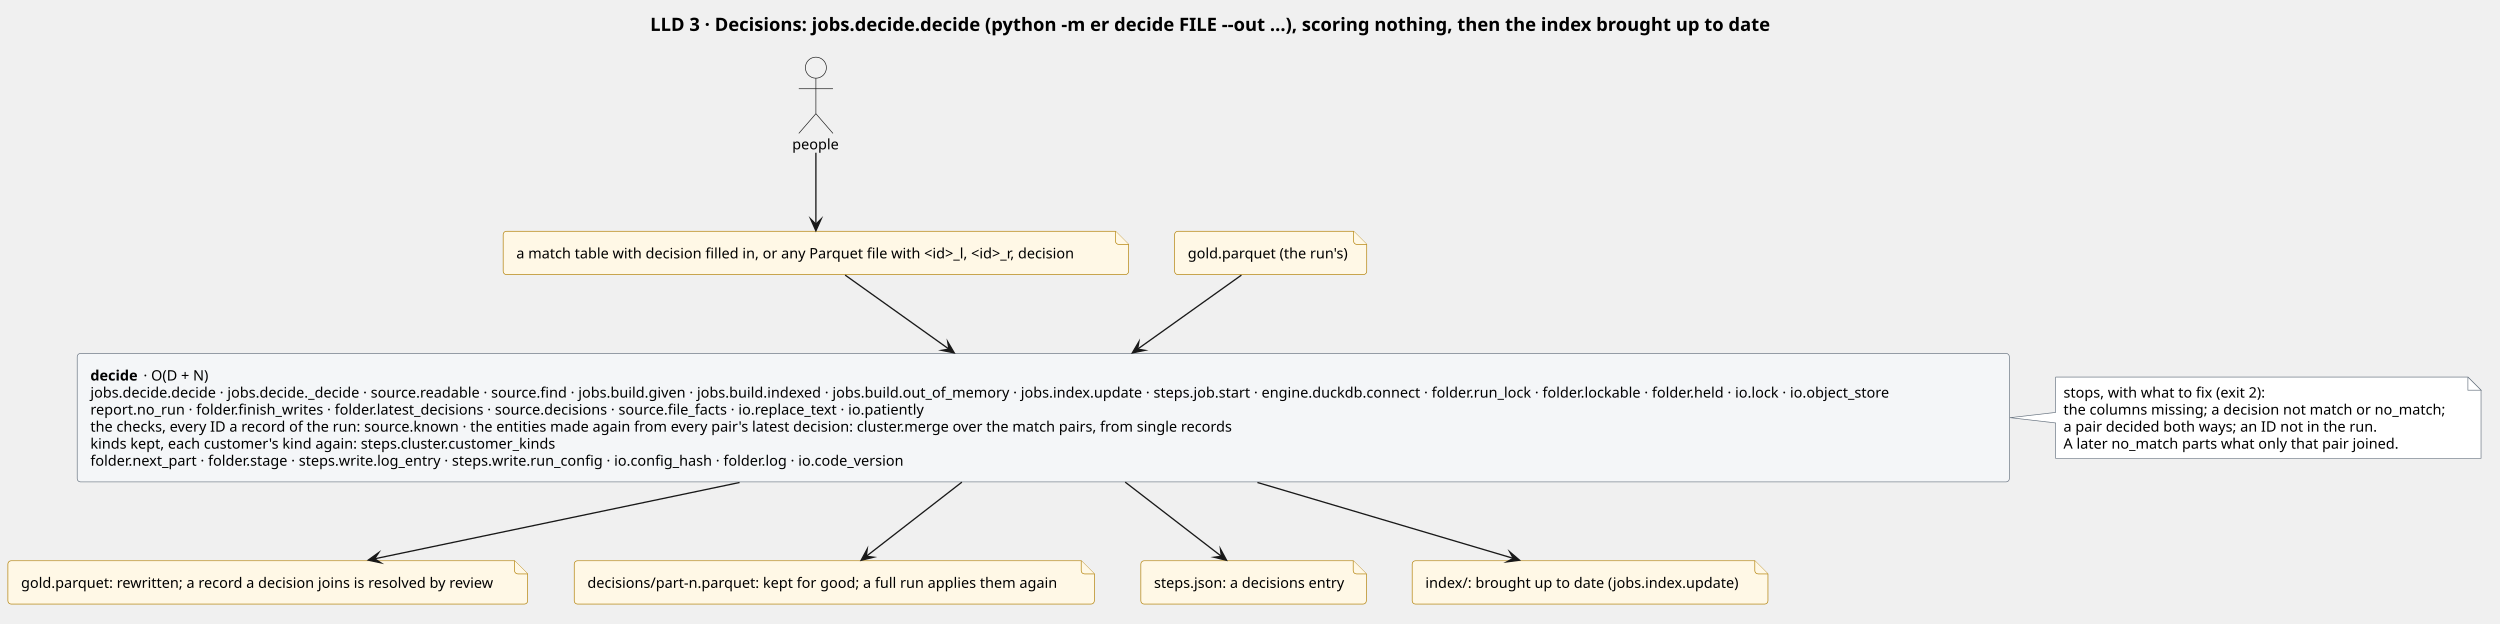
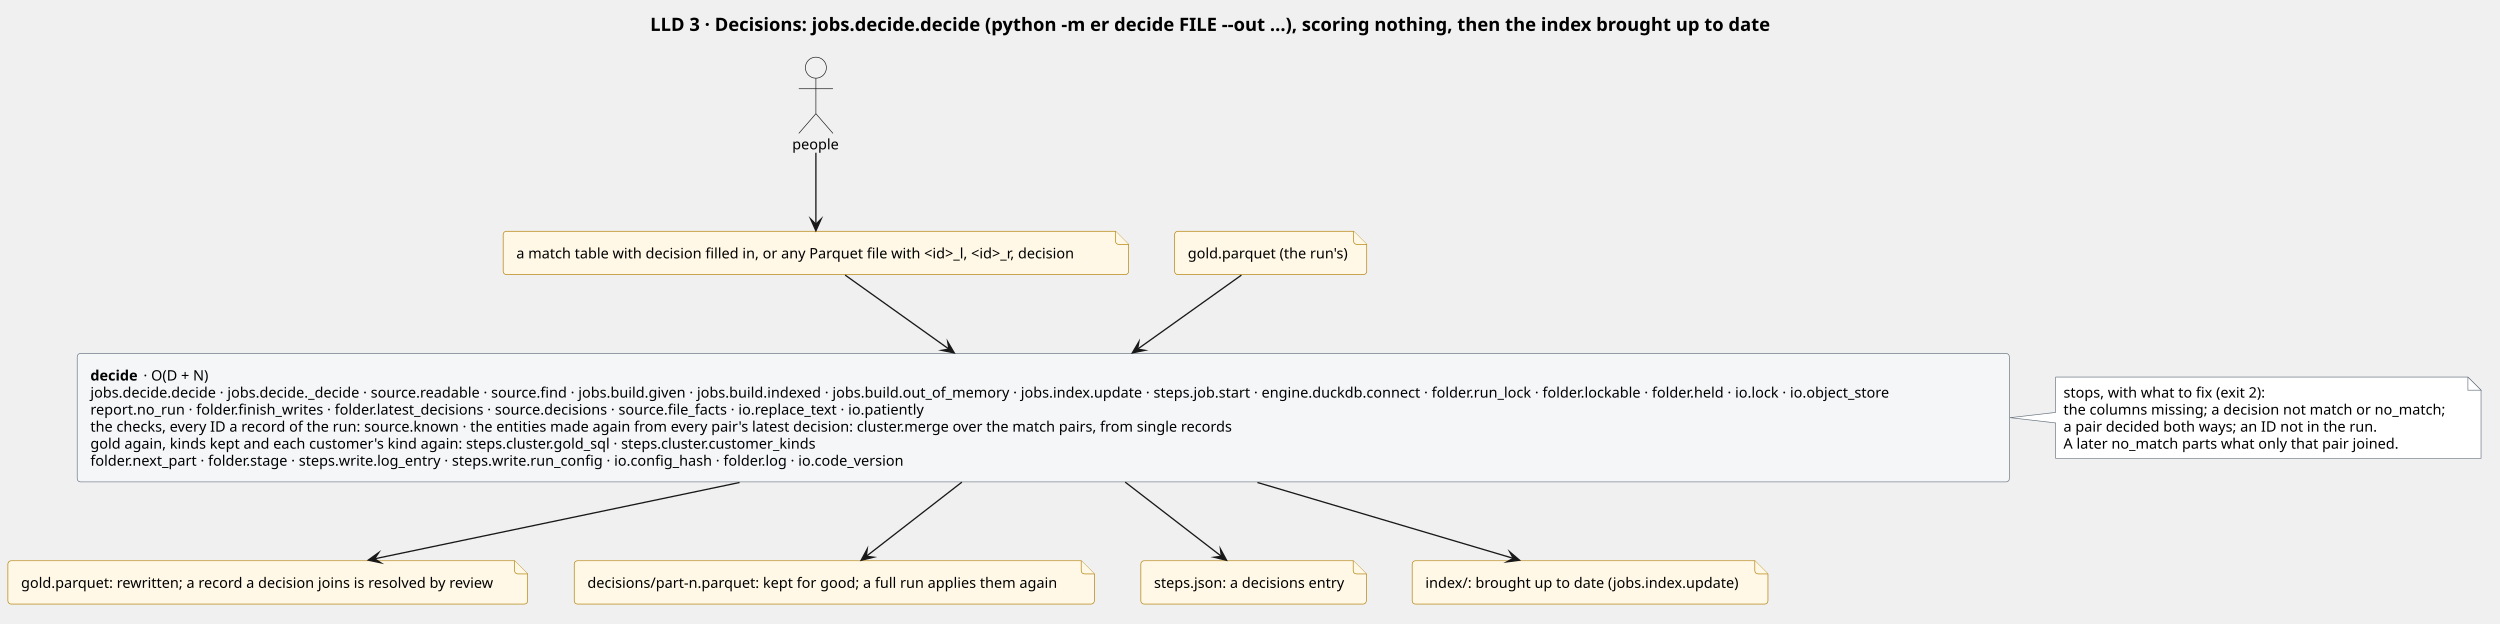
<svg xmlns="http://www.w3.org/2000/svg" version="1.1" data-diagram-type="DESCRIPTION" style="width:1902px;height:474px;background:#FFFFFF;" width="1902px" height="474px" viewBox="0 0 1902 474" zoomAndPan="magnify" preserveAspectRatio="none" contentStyleType="text/css">
  <defs />
  <g font-family="sans-serif" lengthAdjust="spacing">
    <g class="title" data-source-line="1">
      <text x="494.632" y="23.535" fill="#000" font-size="14" textLength="906.309" font-weight="700">LLD 3 · Decisions: jobs.decide.decide (python -m er decide FILE --out …), scoring nothing, then the index brought up to date</text>
    </g>
    <g class="entity" data-qualified-name="people" id="ent0001" data-source-line="16">
      <ellipse cx="620.73" cy="51.488" rx="8" ry="8" fill="#F1F1F1" style="stroke:#181818;stroke-width:0.5;" />
      <path d="M620.73,59.488 L620.73,86.488 M607.73,67.488 L633.73,67.488 M620.73,86.488 L607.73,101.488 M620.73,86.488 L633.73,101.488" style="stroke:#181818;stroke-width:0.5;" fill="none" />
      <text x="602.71" y="113.623" fill="#000" font-size="11" textLength="36.04">people</text>
    </g>
    <g class="entity" data-qualified-name="f_decided" id="ent0002" data-source-line="17">
      <path d="M382.81,178.448 L382.81,206.403 A2.5,2.5 0 0 0 385.31,208.903 L856.149,208.903 A2.5,2.5 0 0 0 858.649,206.403 L858.649,185.948 L848.649,175.948 L385.31,175.948 A2.5,2.5 0 0 0 382.81,178.448" style="stroke:#B07D00;stroke-width:0.5;" fill="#FFF8E6" />
      <path d="M848.649,175.948 L848.649,183.448 A2.5,2.5 0 0 0 851.149,185.948 L858.649,185.948" style="stroke:#B07D00;stroke-width:0.5;" fill="#FFF8E6" />
      <text x="392.81" y="196.583" fill="#000" font-size="11" textLength="455.839">a match table with decision filled in, or any Parquet file with &lt;id&gt;_l, &lt;id&gt;_r, decision</text>
    </g>
    <g class="entity" data-qualified-name="f_gold_in" id="ent0003" data-source-line="18">
      <path d="M893.65,178.448 L893.65,206.403 A2.5,2.5 0 0 0 896.15,208.903 L1037.306,208.903 A2.5,2.5 0 0 0 1039.806,206.403 L1039.806,185.948 L1029.806,175.948 L896.15,175.948 A2.5,2.5 0 0 0 893.65,178.448" style="stroke:#B07D00;stroke-width:0.5;" fill="#FFF8E6" />
      <path d="M1029.806,175.948 L1029.806,183.448 A2.5,2.5 0 0 0 1032.306,185.948 L1039.806,185.948" style="stroke:#B07D00;stroke-width:0.5;" fill="#FFF8E6" />
      <text x="903.65" y="196.583" fill="#000" font-size="11" textLength="126.156">gold.parquet (the run's)</text>
    </g>
    <g class="entity" data-qualified-name="decide" id="ent0004" data-source-line="20">
      <rect x="58.74" y="268.898" width="1469.98" height="97.73" fill="#F4F6F8" style="stroke:#65717E;stroke-width:0.5;" rx="2.5" ry="2.5" />
      <text x="68.74" y="289.533" fill="#000" font-size="11" textLength="36.899" font-weight="700">decide</text>
      <text x="109.12" y="289.533" fill="#000" font-size="11" textLength="54.731">· O(D + N)</text>
      <text x="68.74" y="302.488" fill="#000" font-size="11" textLength="1449.98">jobs.decide.decide · jobs.decide._decide · source.readable · source.find · jobs.build.given · jobs.build.indexed · jobs.build.out_of_memory · jobs.index.update · steps.job.start · engine.duckdb.connect · folder.run_lock · folder.lockable · folder.held · io.lock · io.object_store</text>
      <text x="68.74" y="315.443" fill="#000" font-size="11" textLength="671.569">report.no_run · folder.finish_writes · folder.latest_decisions · source.decisions · source.file_facts · io.replace_text · io.patiently</text>
      <text x="68.74" y="328.398" fill="#000" font-size="11" textLength="906.012">the checks, every ID a record of the run: source.known · the entities made again from every pair's latest decision: cluster.merge over the match pairs, from single records</text>
-       <text x="68.74" y="341.353" fill="#000" font-size="11" textLength="371.046">kinds kept, each customer's kind again: steps.cluster.customer_kinds</text>
+       <text x="68.74" y="341.353" fill="#000" font-size="11" textLength="580.75">gold again, kinds kept and each customer's kind again: steps.cluster.gold_sql · steps.cluster.customer_kinds</text>
      <text x="68.74" y="354.308" fill="#000" font-size="11" textLength="654.854">folder.next_part · folder.stage · steps.write.log_entry · steps.write.run_config · io.config_hash · folder.log · io.code_version</text>
    </g>
    <g class="entity" data-qualified-name="GMN5" id="ent0006" data-source-line="23">
      <path d="M1563.88,286.858 L1563.88,313.768 L1529.13,317.768 L1563.88,321.768 L1563.88,348.679 A0,0 0 0 0 1563.88,348.679 L1887.573,348.679 A0,0 0 0 0 1887.573,348.679 L1887.573,296.858 L1877.573,286.858 L1563.88,286.858 A0,0 0 0 0 1563.88,286.858" style="stroke:#65717E;stroke-width:0.5;" fill="#FFF" />
      <path d="M1877.573,286.858 L1877.573,296.858 L1887.573,296.858 L1877.573,286.858" style="stroke:#65717E;stroke-width:0.5;" fill="#FFF" />
      <text x="1569.88" y="302.493" fill="#000" font-size="11" textLength="164.06">stops, with what to fix (exit 2):</text>
      <text x="1569.88" y="315.448" fill="#000" font-size="11" textLength="302.693">the columns missing; a decision not match or no_match;</text>
      <text x="1569.88" y="328.403" fill="#000" font-size="11" textLength="248.123">a pair decided both ways; an ID not in the run.</text>
      <text x="1569.88" y="341.358" fill="#000" font-size="11" textLength="265.106">A later no_match parts what only that pair joined.</text>
    </g>
    <g class="entity" data-qualified-name="f_gold_out" id="ent0008" data-source-line="29">
      <path d="M6,429.128 L6,457.083 A2.5,2.5 0 0 0 8.5,459.583 L398.956,459.583 A2.5,2.5 0 0 0 401.456,457.083 L401.456,436.628 L391.456,426.628 L8.5,426.628 A2.5,2.5 0 0 0 6,429.128" style="stroke:#B07D00;stroke-width:0.5;" fill="#FFF8E6" />
      <path d="M391.456,426.628 L391.456,434.128 A2.5,2.5 0 0 0 393.956,436.628 L401.456,436.628" style="stroke:#B07D00;stroke-width:0.5;" fill="#FFF8E6" />
      <text x="16" y="447.263" fill="#000" font-size="11" textLength="375.456">gold.parquet: rewritten; a record a decision joins is resolved by review</text>
    </g>
    <g class="entity" data-qualified-name="f_kept" id="ent0009" data-source-line="30">
      <path d="M436.88,429.128 L436.88,457.083 A2.5,2.5 0 0 0 439.38,459.583 L830.077,459.583 A2.5,2.5 0 0 0 832.577,457.083 L832.577,436.628 L822.577,426.628 L439.38,426.628 A2.5,2.5 0 0 0 436.88,429.128" style="stroke:#B07D00;stroke-width:0.5;" fill="#FFF8E6" />
      <path d="M822.577,426.628 L822.577,434.128 A2.5,2.5 0 0 0 825.077,436.628 L832.577,436.628" style="stroke:#B07D00;stroke-width:0.5;" fill="#FFF8E6" />
      <text x="446.88" y="447.263" fill="#000" font-size="11" textLength="375.697">decisions/part-n.parquet: kept for good; a full run applies them again</text>
    </g>
    <g class="entity" data-qualified-name="f_steps" id="ent0010" data-source-line="31">
      <path d="M867.95,429.128 L867.95,457.083 A2.5,2.5 0 0 0 870.45,459.583 L1037.006,459.583 A2.5,2.5 0 0 0 1039.506,457.083 L1039.506,436.628 L1029.506,426.628 L870.45,426.628 A2.5,2.5 0 0 0 867.95,429.128" style="stroke:#B07D00;stroke-width:0.5;" fill="#FFF8E6" />
      <path d="M1029.506,426.628 L1029.506,434.128 A2.5,2.5 0 0 0 1032.006,436.628 L1039.506,436.628" style="stroke:#B07D00;stroke-width:0.5;" fill="#FFF8E6" />
      <text x="877.95" y="447.263" fill="#000" font-size="11" textLength="151.556">steps.json: a decisions entry</text>
    </g>
    <g class="entity" data-qualified-name="f_index" id="ent0011" data-source-line="32">
      <path d="M1074.39,429.128 L1074.39,457.083 A2.5,2.5 0 0 0 1076.89,459.583 L1342.559,459.583 A2.5,2.5 0 0 0 1345.059,457.083 L1345.059,436.628 L1335.059,426.628 L1076.89,426.628 A2.5,2.5 0 0 0 1074.39,429.128" style="stroke:#B07D00;stroke-width:0.5;" fill="#FFF8E6" />
      <path d="M1335.059,426.628 L1335.059,434.128 A2.5,2.5 0 0 0 1337.559,436.628 L1345.059,436.628" style="stroke:#B07D00;stroke-width:0.5;" fill="#FFF8E6" />
      <text x="1084.39" y="447.263" fill="#000" font-size="11" textLength="250.669">index/: brought up to date (jobs.index.update)</text>
    </g>
    <g class="link" data-entity-1="ent0001" data-entity-2="ent0002" id="lnk12" data-source-line="34" data-link-type="dependency">
      <path d="M620.73,116.188 C620.73,136.208 620.73,155.178 620.73,170.588" style="stroke:#181818;stroke-width:1;" fill="none" id="people-to-f_decided" />
      <polygon points="620.73,175.588,624.73,166.588,620.73,170.588,616.73,166.588,620.73,175.588" fill="#181818" style="stroke:#181818;stroke-width:1;stroke-linejoin:miter;stroke-miterlimit:10;" />
    </g>
    <g class="link" data-entity-1="ent0002" data-entity-2="ent0004" id="lnk13" data-source-line="35" data-link-type="dependency">
      <path d="M642.99,209.298 C663.98,224.258 692.459,244.565 721.949,265.595" style="stroke:#181818;stroke-width:1;" fill="none" id="f_decided-to-decide" />
      <polygon points="726.02,268.498,721.015,260.016,721.949,265.595,716.37,266.53,726.02,268.498" fill="#181818" style="stroke:#181818;stroke-width:1;stroke-linejoin:miter;stroke-miterlimit:10;" />
    </g>
    <g class="link" data-entity-1="ent0003" data-entity-2="ent0004" id="lnk14" data-source-line="36" data-link-type="dependency">
      <path d="M944.47,209.298 C923.48,224.258 895.001,244.565 865.511,265.595" style="stroke:#181818;stroke-width:1;" fill="none" id="f_gold_in-to-decide" />
      <polygon points="861.44,268.498,871.09,266.53,865.511,265.595,866.445,260.016,861.44,268.498" fill="#181818" style="stroke:#181818;stroke-width:1;stroke-linejoin:miter;stroke-miterlimit:10;" />
    </g>
    <g class="link" data-entity-1="ent0004" data-entity-2="ent0008" id="lnk15" data-source-line="37" data-link-type="dependency">
      <path d="M562.66,367.078 C462.36,388.038 356.604,410.155 285.044,425.115" style="stroke:#181818;stroke-width:1;" fill="none" id="decide-to-f_gold_out" />
      <polygon points="280.15,426.138,289.778,428.212,285.044,425.115,288.141,420.381,280.15,426.138" fill="#181818" style="stroke:#181818;stroke-width:1;stroke-linejoin:miter;stroke-miterlimit:10;" />
    </g>
    <g class="link" data-entity-1="ent0004" data-entity-2="ent0009" id="lnk16" data-source-line="38" data-link-type="dependency">
      <path d="M731.8,366.808 C704.59,387.908 678.45,408.193 659.09,423.213" style="stroke:#181818;stroke-width:1;" fill="none" id="decide-to-f_kept" />
      <polygon points="655.14,426.278,664.703,423.922,659.09,423.213,659.799,417.601,655.14,426.278" fill="#181818" style="stroke:#181818;stroke-width:1;stroke-linejoin:miter;stroke-miterlimit:10;" />
    </g>
    <g class="link" data-entity-1="ent0004" data-entity-2="ent0010" id="lnk17" data-source-line="39" data-link-type="dependency">
      <path d="M856.05,366.808 C883.42,387.908 909.75,408.205 929.23,423.225" style="stroke:#181818;stroke-width:1;" fill="none" id="decide-to-f_steps" />
      <polygon points="933.19,426.278,928.505,417.615,929.23,423.225,923.62,423.95,933.19,426.278" fill="#181818" style="stroke:#181818;stroke-width:1;stroke-linejoin:miter;stroke-miterlimit:10;" />
    </g>
    <g class="link" data-entity-1="ent0004" data-entity-2="ent0011" id="lnk18" data-source-line="40" data-link-type="dependency">
      <path d="M956.65,367.078 C1027.48,388.078 1100.846,409.827 1151.296,424.787" style="stroke:#181818;stroke-width:1;" fill="none" id="decide-to-f_index" />
      <polygon points="1156.09,426.208,1148.599,419.815,1151.296,424.787,1146.324,427.485,1156.09,426.208" fill="#181818" style="stroke:#181818;stroke-width:1;stroke-linejoin:miter;stroke-miterlimit:10;" />
    </g>
  </g>
</svg>
